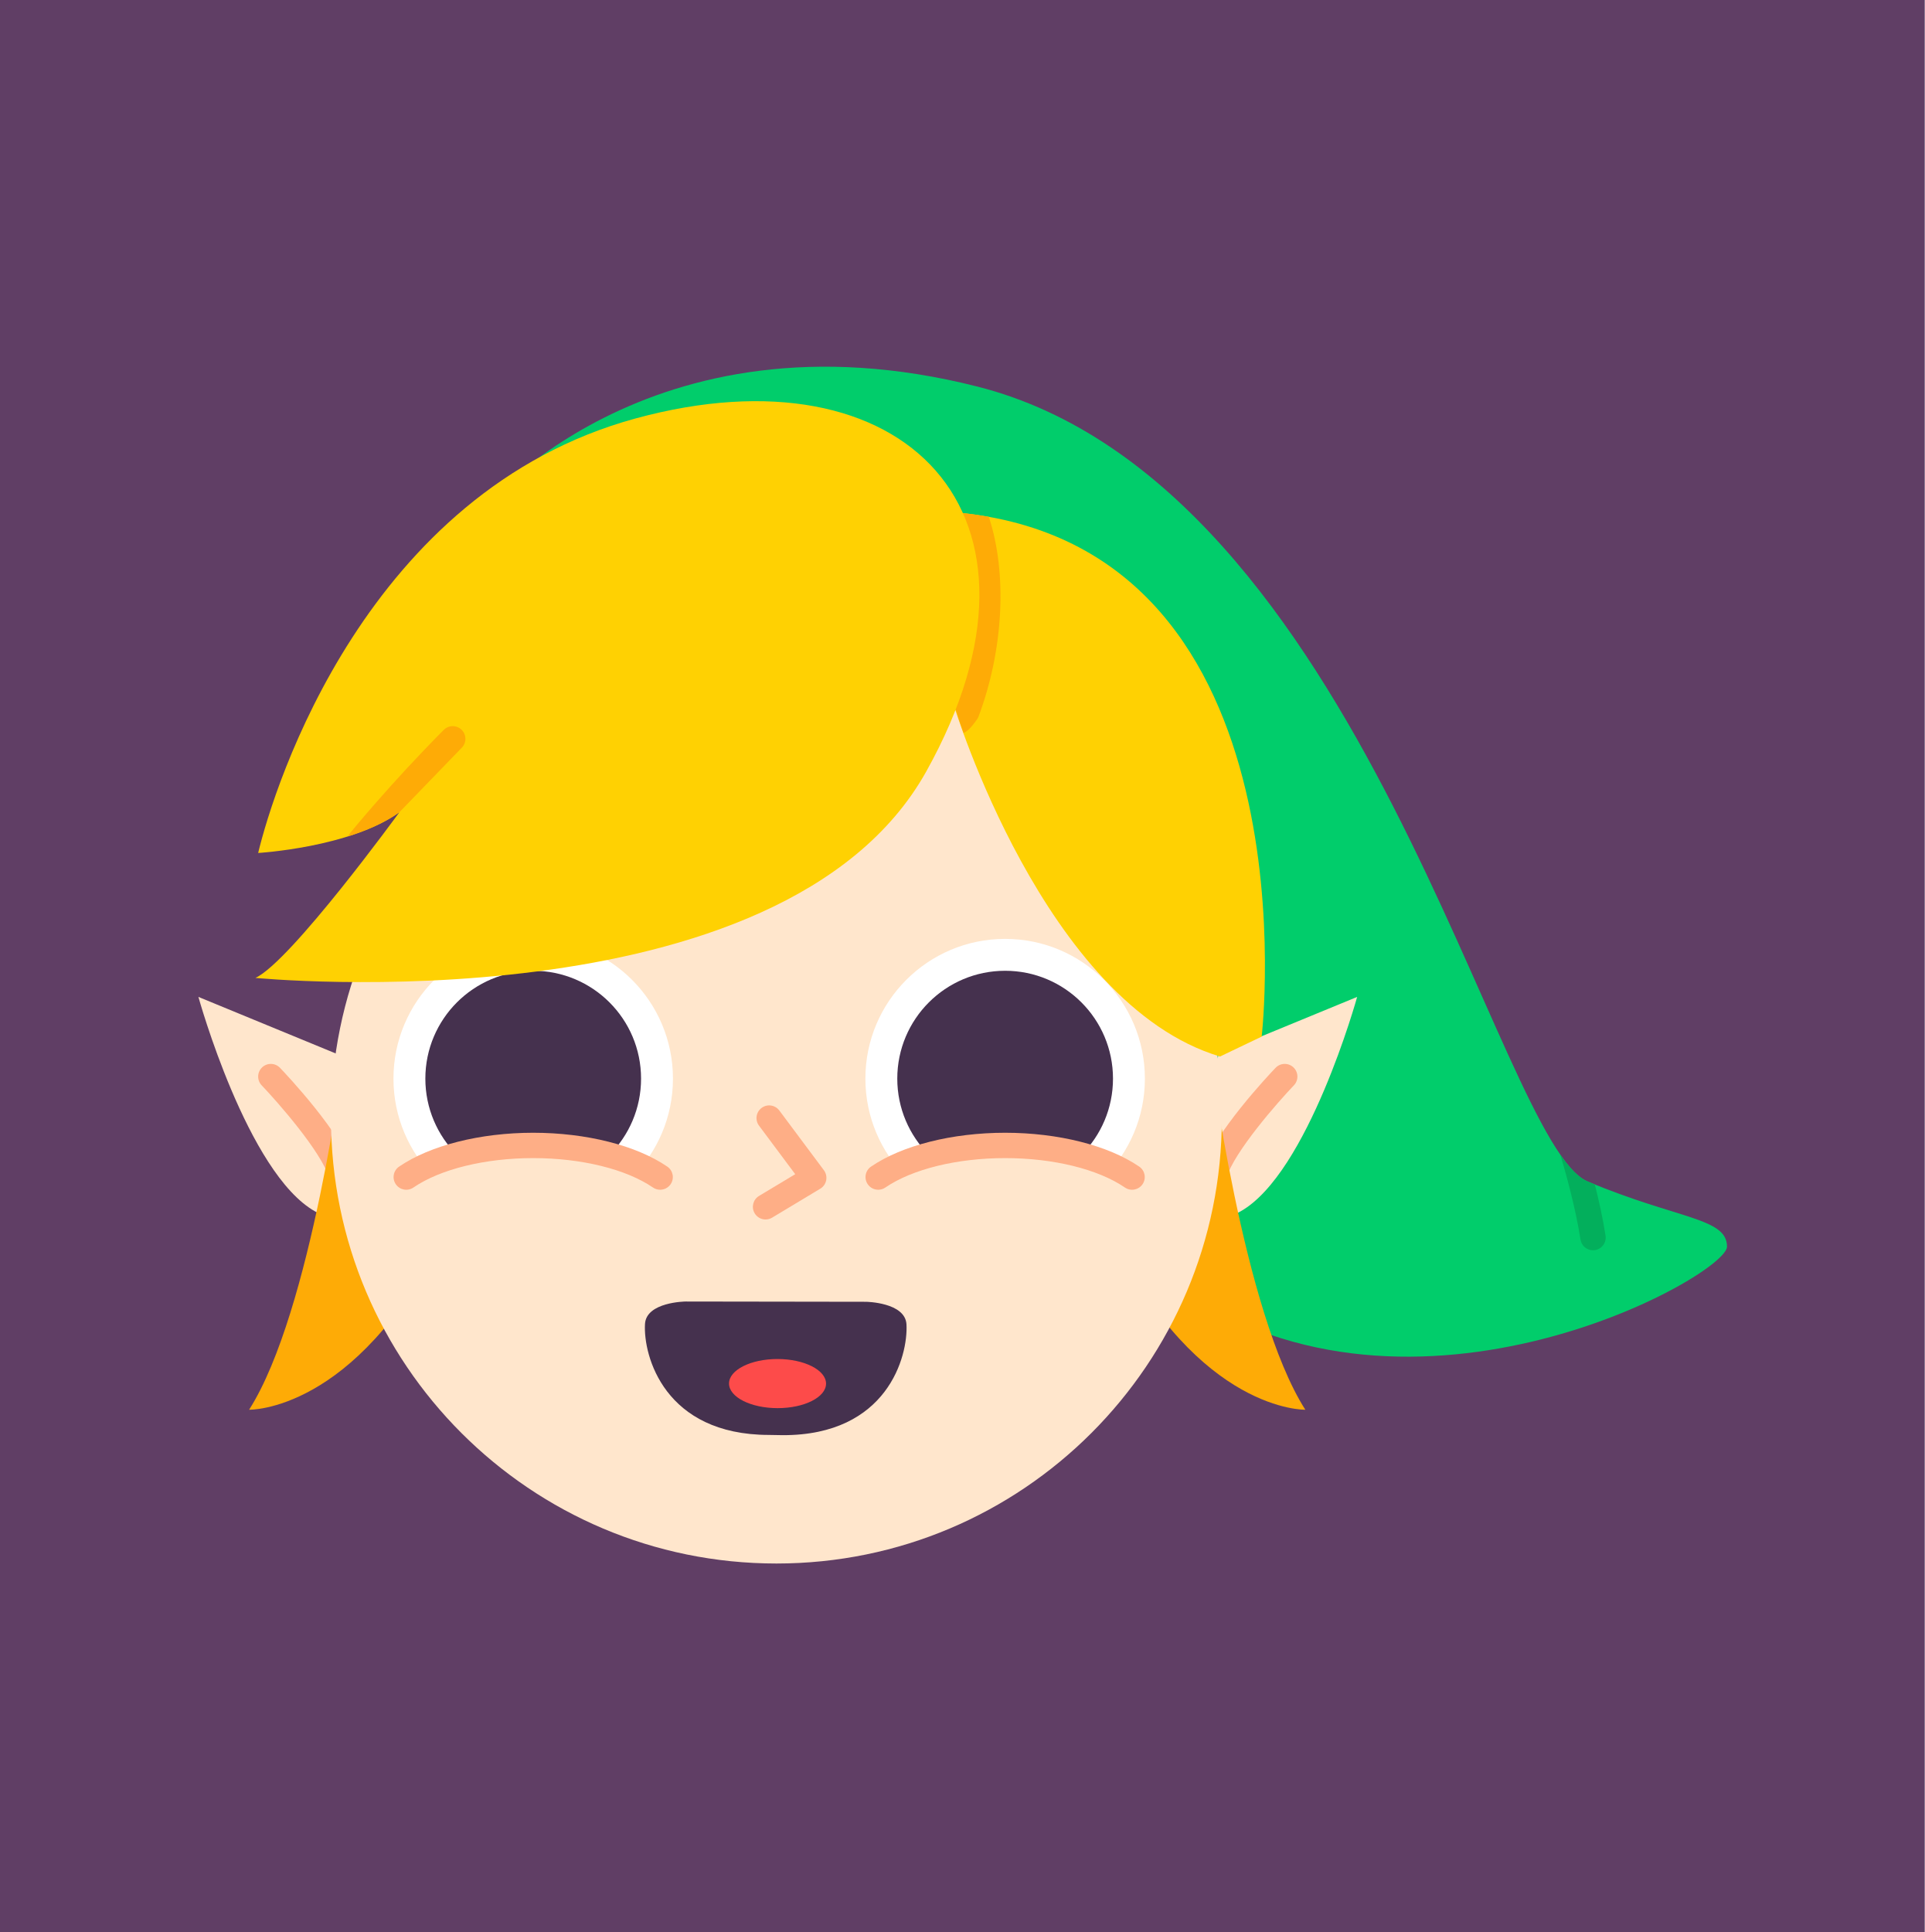
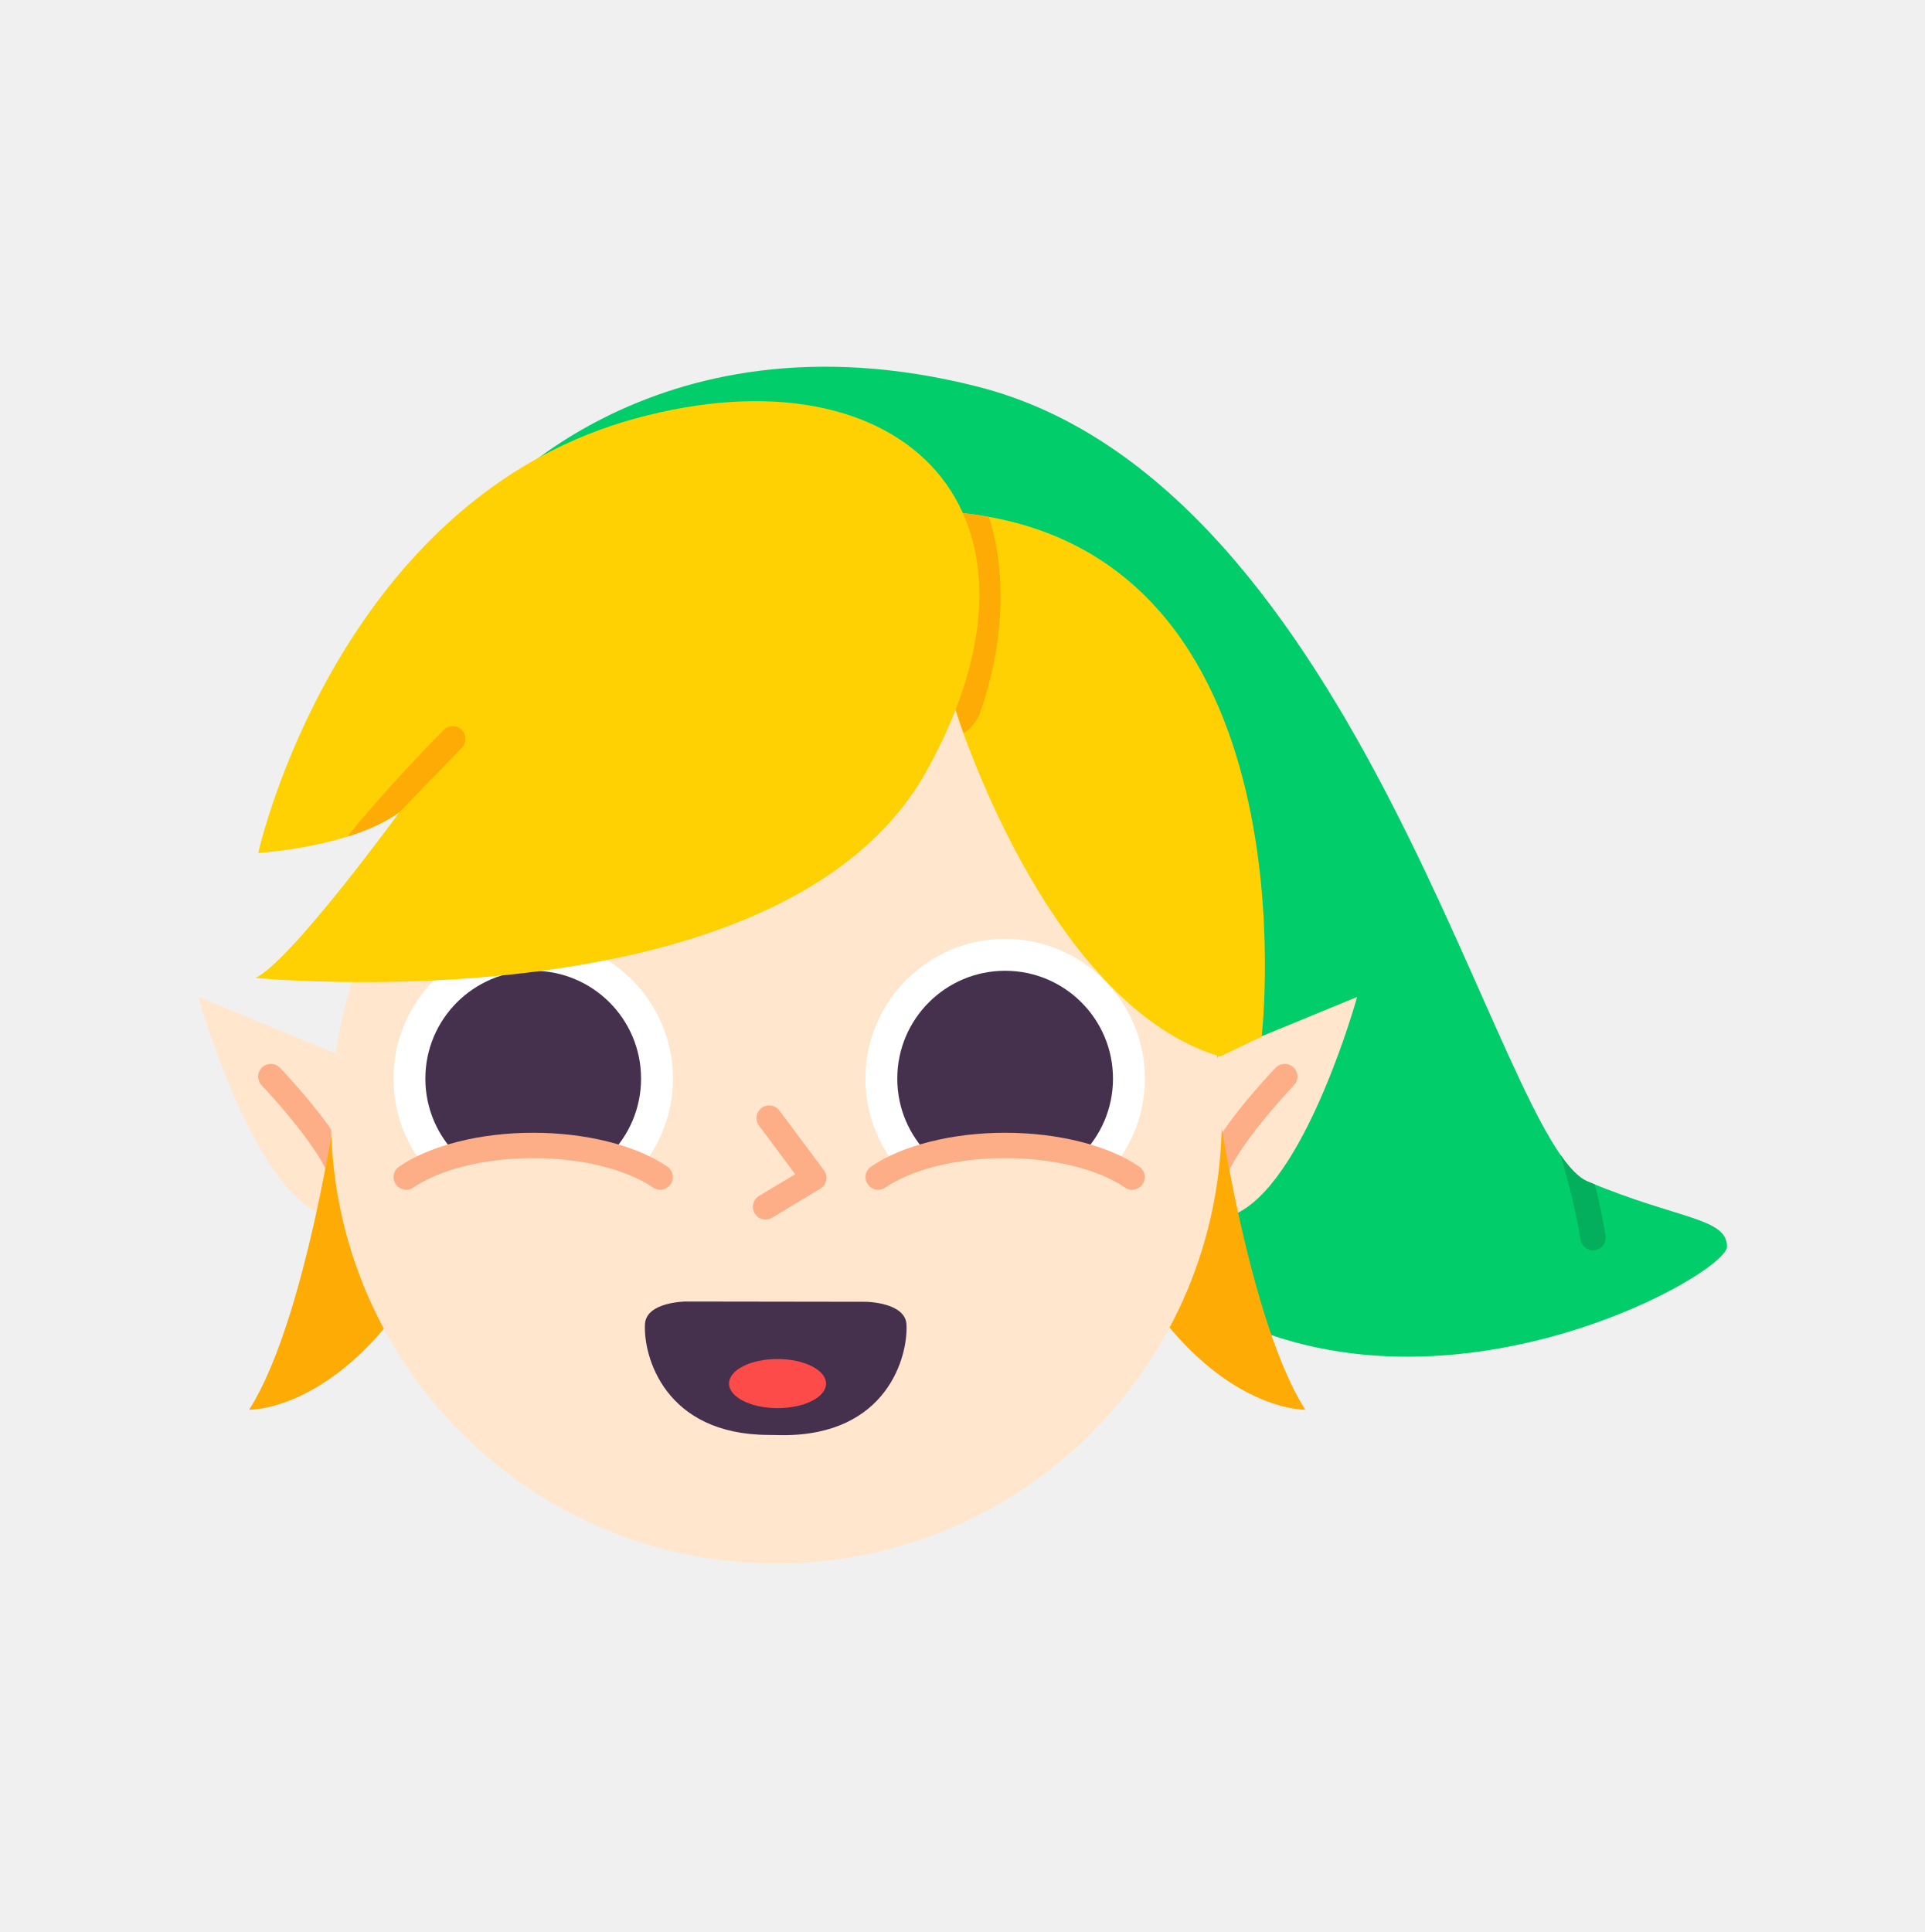
<svg xmlns="http://www.w3.org/2000/svg" version="1.1" id="Calque_1" x="0px" y="0px" width="1063px" height="1067px" viewBox="0 0 1063 1067" enable-background="new 0 0 1063 1067" xml:space="preserve">
-   <rect fill="#603E65" width="1063" height="1067" />
-   <g>
-     <path fill="#01CD6B" d="M264.807,282.494c0,0,92.271-115.326,275-69c213,54,287,418,337,439s77,20,77,36s-173,113-303,23" />
-     <g>
-       <g>
-         <path fill="#FFE6CC" d="M673.048,582.07l76.496-31.498c0,0-26.999,97.494-64.497,118.494     C647.549,690.064,673.048,582.07,673.048,582.07z" />
+   <defs id="defs4161" />
+   <g id="g4156">
+     <path fill="#01CD6B" d="M264.807,282.494c0,0,92.271-115.326,275-69c213,54,287,418,337,439s77,20,77,36s-173,113-303,23" id="path4074" />
+     <g id="g4082">
+       <g id="g4078">
+         <path fill="#FFE6CC" d="M673.048,582.07l76.496-31.498c0,0-26.999,97.494-64.497,118.494     C647.549,690.064,673.048,582.07,673.048,582.07z" id="path4076" />
      </g>
-       <path fill="#FEAE86" d="M670.549,655.57c-0.682,0-1.375-0.101-2.061-0.312c-3.695-1.137-5.769-5.054-4.632-8.749    c6.304-20.491,37.136-53.125,40.63-56.778c2.672-2.794,7.103-2.891,9.896-0.22c2.793,2.672,2.893,7.103,0.221,9.896    c-8.861,9.269-32.85,36.539-37.366,51.219C676.312,653.636,673.541,655.57,670.549,655.57z" />
+       <path fill="#FEAE86" d="M670.549,655.57c-0.682,0-1.375-0.101-2.061-0.312c-3.695-1.137-5.769-5.054-4.632-8.749    c6.304-20.491,37.136-53.125,40.63-56.778c2.672-2.794,7.103-2.891,9.896-0.22c2.793,2.672,2.893,7.103,0.221,9.896    c-8.861,9.269-32.85,36.539-37.366,51.219C676.312,653.636,673.541,655.57,670.549,655.57z" id="path4080" />
    </g>
-     <g>
-       <g>
-         <path fill="#FFE6CC" d="M186.076,582.07l-76.496-31.498c0,0,26.998,97.494,64.496,118.494     C211.574,690.064,186.076,582.07,186.076,582.07z" />
+     <g id="g4090">
+       <g id="g4086">
+         <path fill="#FFE6CC" d="M186.076,582.07l-76.496-31.498c0,0,26.998,97.494,64.496,118.494     C211.574,690.064,186.076,582.07,186.076,582.07z" id="path4084" />
      </g>
-       <path fill="#FEAE86" d="M188.575,655.57c-2.992,0-5.762-1.934-6.688-4.943c-4.517-14.68-28.505-41.95-37.367-51.219    c-2.671-2.794-2.572-7.225,0.221-9.896c2.794-2.671,7.224-2.574,9.896,0.22c3.495,3.654,34.325,36.287,40.63,56.778    c1.137,3.695-0.937,7.612-4.632,8.749C189.95,655.47,189.256,655.57,188.575,655.57z" />
+       <path fill="#FEAE86" d="M188.575,655.57c-2.992,0-5.762-1.934-6.688-4.943c-4.517-14.68-28.505-41.95-37.367-51.219    c-2.671-2.794-2.572-7.225,0.221-9.896c2.794-2.671,7.224-2.574,9.896,0.22c3.495,3.654,34.325,36.287,40.63,56.778    c1.137,3.695-0.937,7.612-4.632,8.749C189.95,655.47,189.256,655.57,188.575,655.57z" id="path4088" />
    </g>
-     <path fill="#FEAB06" d="M668.42,582.07c0,0,17.999,142.494,52.497,196.49c0,0-58.497,1.5-106.494-94.496   C566.425,588.07,668.42,582.07,668.42,582.07z" />
-     <path fill="#FEAB06" d="M190.076,582.07c0,0-18,142.494-52.498,196.49c0,0,58.497,1.5,106.495-94.496   C292.07,588.07,190.076,582.07,190.076,582.07z" />
-     <circle fill="#FFE6CC" cx="428.807" cy="617.494" r="246" />
-     <path fill="#FEAE86" d="M422.813,673.495c-2.376,0-4.693-1.21-6.006-3.395c-1.992-3.313-0.92-7.614,2.394-9.606l19.99-12.015   l-19.994-26.8c-2.312-3.099-1.674-7.484,1.424-9.796c3.098-2.313,7.485-1.675,9.796,1.425l24.62,33   c1.183,1.585,1.64,3.597,1.258,5.537s-1.567,3.629-3.262,4.648l-26.62,16C425.284,673.172,424.041,673.495,422.813,673.495z" />
-     <g>
-       <path fill="#45314E" d="M432.407,792.609c57.65,0.086,69.182-43.568,68.229-61.182c-0.661-12.205-22.364-12.48-22.364-12.48    l-48.101-0.072l-2.715-0.004l-48.835-0.07c0,0-21.703,0.207-22.399,12.414c-1.007,17.607,10.76,61.18,68.411,61.266" />
-       <path fill="#FD4B4A" d="M456.217,764.158c-0.013,7.494-12.017,13.547-26.812,13.525c-14.796-0.02-26.782-6.111-26.772-13.604    c0.011-7.49,12.016-13.545,26.812-13.523C444.24,750.578,456.227,756.67,456.217,764.158z" />
+     <path fill="#FEAB06" d="M668.42,582.07c0,0,17.999,142.494,52.497,196.49c0,0-58.497,1.5-106.494-94.496   C566.425,588.07,668.42,582.07,668.42,582.07z" id="path4092" />
+     <path fill="#FEAB06" d="M190.076,582.07c0,0-18,142.494-52.498,196.49c0,0,58.497,1.5,106.495-94.496   C292.07,588.07,190.076,582.07,190.076,582.07z" id="path4094" />
+     <circle fill="#FFE6CC" cx="428.807" cy="617.494" r="246" id="circle4096" />
+     <path fill="#FEAE86" d="M422.813,673.495c-2.376,0-4.693-1.21-6.006-3.395c-1.992-3.313-0.92-7.614,2.394-9.606l19.99-12.015   l-19.994-26.8c-2.312-3.099-1.674-7.484,1.424-9.796c3.098-2.313,7.485-1.675,9.796,1.425l24.62,33   c1.183,1.585,1.64,3.597,1.258,5.537s-1.567,3.629-3.262,4.648l-26.62,16C425.284,673.172,424.041,673.495,422.813,673.495z" id="path4098" />
+     <g id="g4104">
+       <path fill="#45314E" d="M432.407,792.609c57.65,0.086,69.182-43.568,68.229-61.182c-0.661-12.205-22.364-12.48-22.364-12.48    l-48.101-0.072l-2.715-0.004l-48.835-0.07c0,0-21.703,0.207-22.399,12.414c-1.007,17.607,10.76,61.18,68.411,61.266" id="path4100" />
+       <path fill="#FD4B4A" d="M456.217,764.158c-0.013,7.494-12.017,13.547-26.812,13.525c-14.796-0.02-26.782-6.111-26.772-13.604    c0.011-7.49,12.016-13.545,26.812-13.523C444.24,750.578,456.227,756.67,456.217,764.158z" id="path4102" />
    </g>
-     <path fill="#FFD102" d="M526.807,389.494c0,0,50,165,147,194l23-11c0,0,31-267-164-289S526.807,389.494,526.807,389.494z" />
-     <path fill="#FEAB06" d="M539.807,396.994l0.551-1.035c13.971-37.121,16.018-79.436,5.76-110.527   c-4.315-0.775-8.433-1.424-12.992-1.938c-0.827-0.094-2.125-0.178-2.125-0.266v0.002c11,27.951,10.315,71.246-3.41,107.75   c0.727,2.279,2.145,7.088,4.566,13.756C533.836,404.232,536.17,402.246,539.807,396.994z" />
-     <path fill="#03AF5C" d="M879.798,690.494c0.352,0,0.709-0.025,1.067-0.082c3.821-0.584,6.445-4.156,5.86-7.977   c-1.452-9.49-3.717-19.592-5.908-28.287c-1.322-0.539-2.654-1.084-4.011-1.654c-4.769-2.004-9.755-7.133-15.06-14.807   c2.02,6.711,8.31,28.369,11.14,46.865C873.417,688.016,876.399,690.494,879.798,690.494z" />
-     <path fill="none" stroke="#FEAE86" stroke-width="14" stroke-linecap="round" stroke-linejoin="round" stroke-miterlimit="10" d="   M226.807,651.494" />
-     <path fill="none" stroke="#FEAE86" stroke-width="14" stroke-linecap="round" stroke-linejoin="round" stroke-miterlimit="10" d="   M370.807,651.494" />
-     <g>
-       <g>
-         <circle fill="#FFFFFF" cx="294.485" cy="595.705" r="77.18" />
-         <circle fill="#45314E" cx="294.485" cy="595.705" r="59.567" />
+     <path fill="#FFD102" d="M526.807,389.494c0,0,50,165,147,194l23-11c0,0,31-267-164-289S526.807,389.494,526.807,389.494z" id="path4106" />
+     <path fill="#FEAB06" d="M539.807,396.994l0.551-1.035c13.971-37.121,16.018-79.436,5.76-110.527   c-4.315-0.775-8.433-1.424-12.992-1.938c-0.827-0.094-2.125-0.178-2.125-0.266v0.002c11,27.951,10.315,71.246-3.41,107.75   c0.727,2.279,2.145,7.088,4.566,13.756C533.836,404.232,536.17,402.246,539.807,396.994z" id="path4108" />
+     <path fill="#03AF5C" d="M879.798,690.494c0.352,0,0.709-0.025,1.067-0.082c3.821-0.584,6.445-4.156,5.86-7.977   c-1.452-9.49-3.717-19.592-5.908-28.287c-1.322-0.539-2.654-1.084-4.011-1.654c-4.769-2.004-9.755-7.133-15.06-14.807   c2.02,6.711,8.31,28.369,11.14,46.865C873.417,688.016,876.399,690.494,879.798,690.494z" id="path4110" />
+     <path fill="none" stroke="#FEAE86" stroke-width="14" stroke-linecap="round" stroke-linejoin="round" stroke-miterlimit="10" d="   M226.807,651.494" id="path4112" />
+     <path fill="none" stroke="#FEAE86" stroke-width="14" stroke-linecap="round" stroke-linejoin="round" stroke-miterlimit="10" d="   M370.807,651.494" id="path4114" />
+     <g id="g4132">
+       <g id="g4120">
+         <circle fill="#FFFFFF" cx="294.485" cy="595.705" r="77.18" id="circle4116" />
+         <circle fill="#45314E" cx="294.485" cy="595.705" r="59.567" id="circle4118" />
      </g>
-       <g>
-         <ellipse fill="#FFE6CC" cx="295.456" cy="660.75" rx="68.927" ry="26.211" />
-         <g>
-           <path fill="#FFE6CC" d="M364.597,650.07c-15.438-10.562-41.082-17.475-70.111-17.475c-29.03,0-54.673,6.912-70.111,17.475" />
-           <path fill="#FEAE86" d="M364.59,657.071c-1.362,0-2.737-0.396-3.946-1.224c-14.874-10.177-39.606-16.252-66.159-16.252      s-51.285,6.075-66.159,16.252c-3.19,2.184-7.547,1.365-9.73-1.825s-1.366-7.547,1.825-9.729      c17.112-11.708,44.8-18.697,74.064-18.697s56.952,6.989,74.064,18.697c3.191,2.183,4.008,6.539,1.825,9.729      C369.018,656.005,366.823,657.071,364.59,657.071z" />
+       <g id="g4130">
+         <ellipse fill="#FFE6CC" cx="295.456" cy="660.75" rx="68.927" ry="26.211" id="ellipse4122" />
+         <g id="g4128">
+           <path fill="#FFE6CC" d="M364.597,650.07c-15.438-10.562-41.082-17.475-70.111-17.475c-29.03,0-54.673,6.912-70.111,17.475" id="path4124" />
+           <path fill="#FEAE86" d="M364.59,657.071c-1.362,0-2.737-0.396-3.946-1.224c-14.874-10.177-39.606-16.252-66.159-16.252      s-51.285,6.075-66.159,16.252c-3.19,2.184-7.547,1.365-9.73-1.825s-1.366-7.547,1.825-9.729      c17.112-11.708,44.8-18.697,74.064-18.697s56.952,6.989,74.064,18.697c3.191,2.183,4.008,6.539,1.825,9.729      C369.018,656.005,366.823,657.071,364.59,657.071z" id="path4126" />
        </g>
      </g>
    </g>
-     <path fill="#FFD102" d="M141.078,540.072c0,0,290.985,28.5,370.481-113.994c79.496-142.492-12-235.488-160.492-194.99   s-199.49,202.49-208.489,239.988c0,0,50.997-3,77.996-22.498C220.574,448.578,160.577,531.074,141.078,540.072z" />
-     <path fill="#FEAB06" d="M255.005,412.975c2.725-2.742,2.711-7.174-0.031-9.9c-2.743-2.725-7.175-2.709-9.899,0.033   c-29.866,30.057-51.495,56.719-51.71,56.984c-0.45,0.555-0.799,1.16-1.053,1.789c10.226-3.229,20.29-7.545,28.263-13.303   L255.005,412.975z" />
-     <g>
-       <g>
-         <circle fill="#FFFFFF" cx="555.128" cy="595.705" r="77.18" />
-         <circle fill="#45314E" cx="555.127" cy="595.705" r="59.567" />
+     <path fill="#FFD102" d="M141.078,540.072c0,0,290.985,28.5,370.481-113.994c79.496-142.492-12-235.488-160.492-194.99   s-199.49,202.49-208.489,239.988c0,0,50.997-3,77.996-22.498C220.574,448.578,160.577,531.074,141.078,540.072z" id="path4134" />
+     <path fill="#FEAB06" d="M255.005,412.975c2.725-2.742,2.711-7.174-0.031-9.9c-2.743-2.725-7.175-2.709-9.899,0.033   c-29.866,30.057-51.495,56.719-51.71,56.984c-0.45,0.555-0.799,1.16-1.053,1.789c10.226-3.229,20.29-7.545,28.263-13.303   L255.005,412.975z" id="path4136" />
+     <g id="g4154">
+       <g id="g4142">
+         <circle fill="#FFFFFF" cx="555.128" cy="595.705" r="77.18" id="circle4138" />
+         <circle fill="#45314E" cx="555.127" cy="595.705" r="59.567" id="circle4140" />
      </g>
-       <g>
-         <ellipse fill="#FFE6CC" cx="556.099" cy="660.75" rx="68.927" ry="26.211" />
-         <g>
-           <path fill="#FFE6CC" d="M625.239,650.07c-15.438-10.562-41.082-17.475-70.111-17.475c-29.03,0-54.674,6.912-70.111,17.475" />
-           <path fill="#FEAE86" d="M485.023,657.071c-2.233,0-4.427-1.066-5.784-3.048c-2.183-3.191-1.366-7.547,1.825-9.73      c17.111-11.708,44.799-18.697,74.064-18.697c29.265,0,56.952,6.989,74.063,18.697c3.191,2.183,4.008,6.539,1.825,9.729      c-2.183,3.191-6.539,4.009-9.729,1.825c-14.875-10.177-39.607-16.252-66.159-16.252c-26.553,0-51.286,6.075-66.159,16.252      C487.761,656.675,486.384,657.071,485.023,657.071z" />
+       <g id="g4152">
+         <ellipse fill="#FFE6CC" cx="556.099" cy="660.75" rx="68.927" ry="26.211" id="ellipse4144" />
+         <g id="g4150">
+           <path fill="#FFE6CC" d="M625.239,650.07c-15.438-10.562-41.082-17.475-70.111-17.475c-29.03,0-54.674,6.912-70.111,17.475" id="path4146" />
+           <path fill="#FEAE86" d="M485.023,657.071c-2.233,0-4.427-1.066-5.784-3.048c-2.183-3.191-1.366-7.547,1.825-9.73      c17.111-11.708,44.799-18.697,74.064-18.697c29.265,0,56.952,6.989,74.063,18.697c3.191,2.183,4.008,6.539,1.825,9.729      c-2.183,3.191-6.539,4.009-9.729,1.825c-14.875-10.177-39.607-16.252-66.159-16.252c-26.553,0-51.286,6.075-66.159,16.252      C487.761,656.675,486.384,657.071,485.023,657.071z" id="path4148" />
        </g>
      </g>
    </g>
  </g>
</svg>
